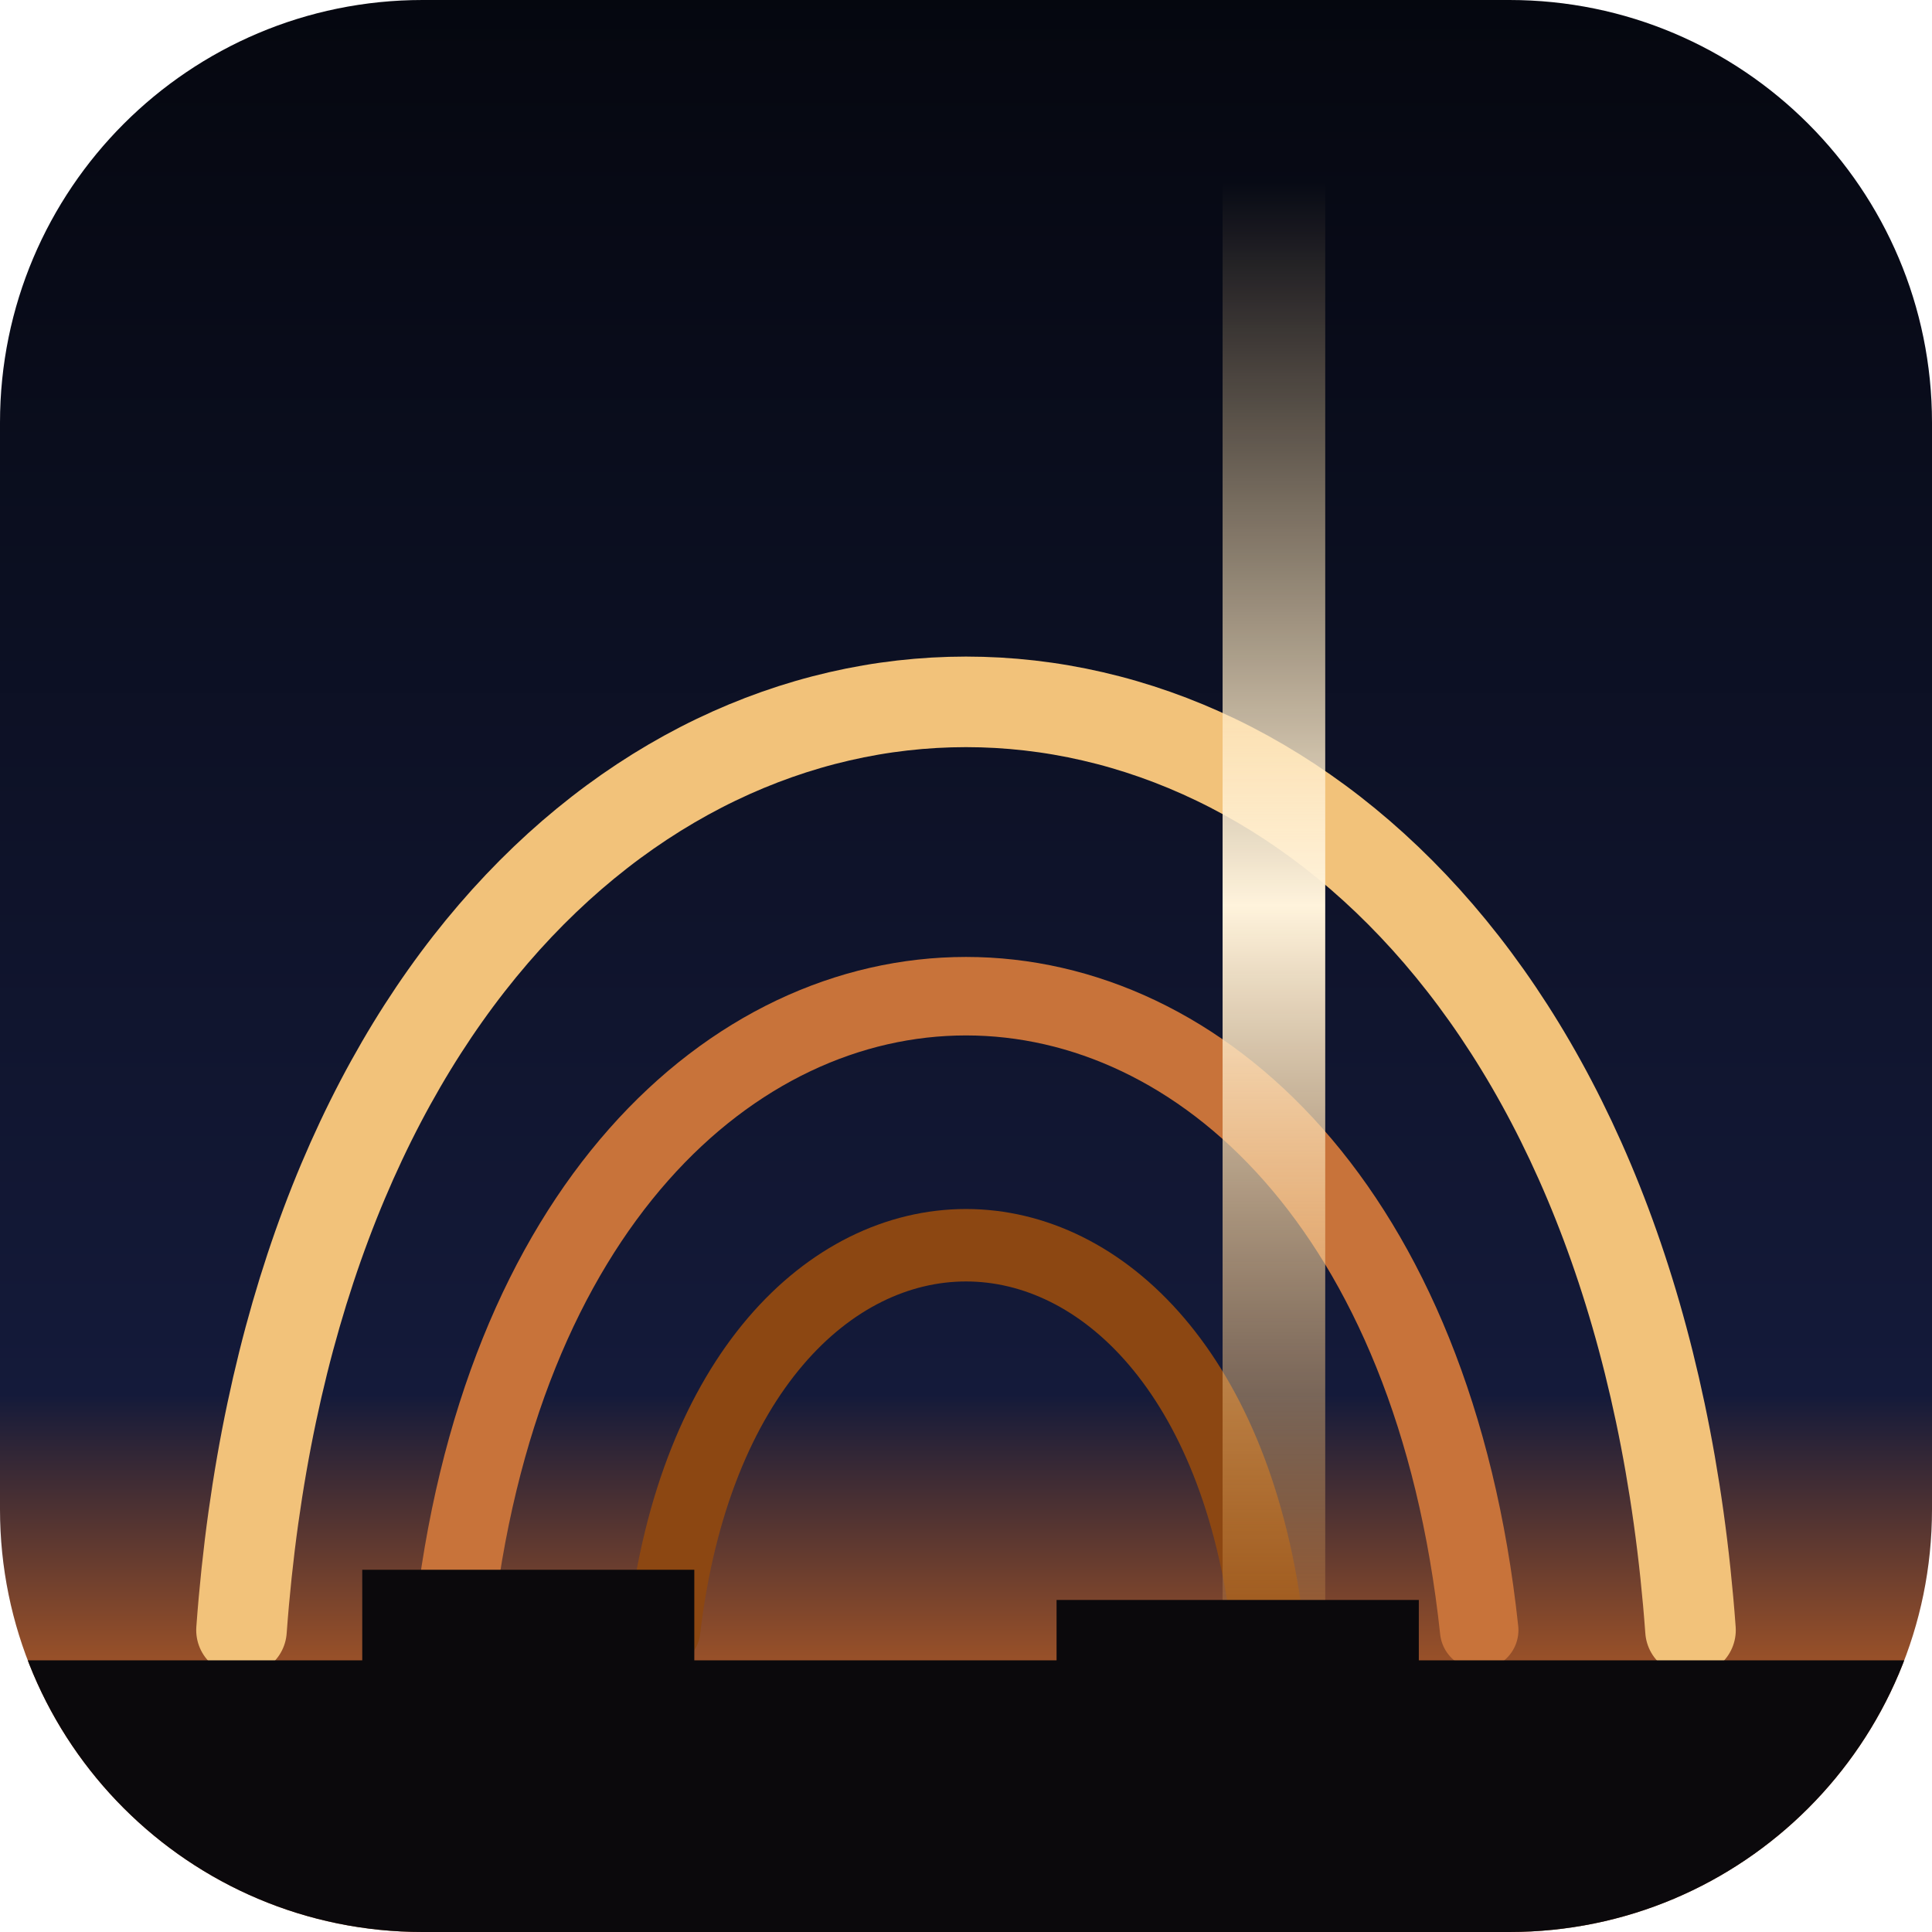
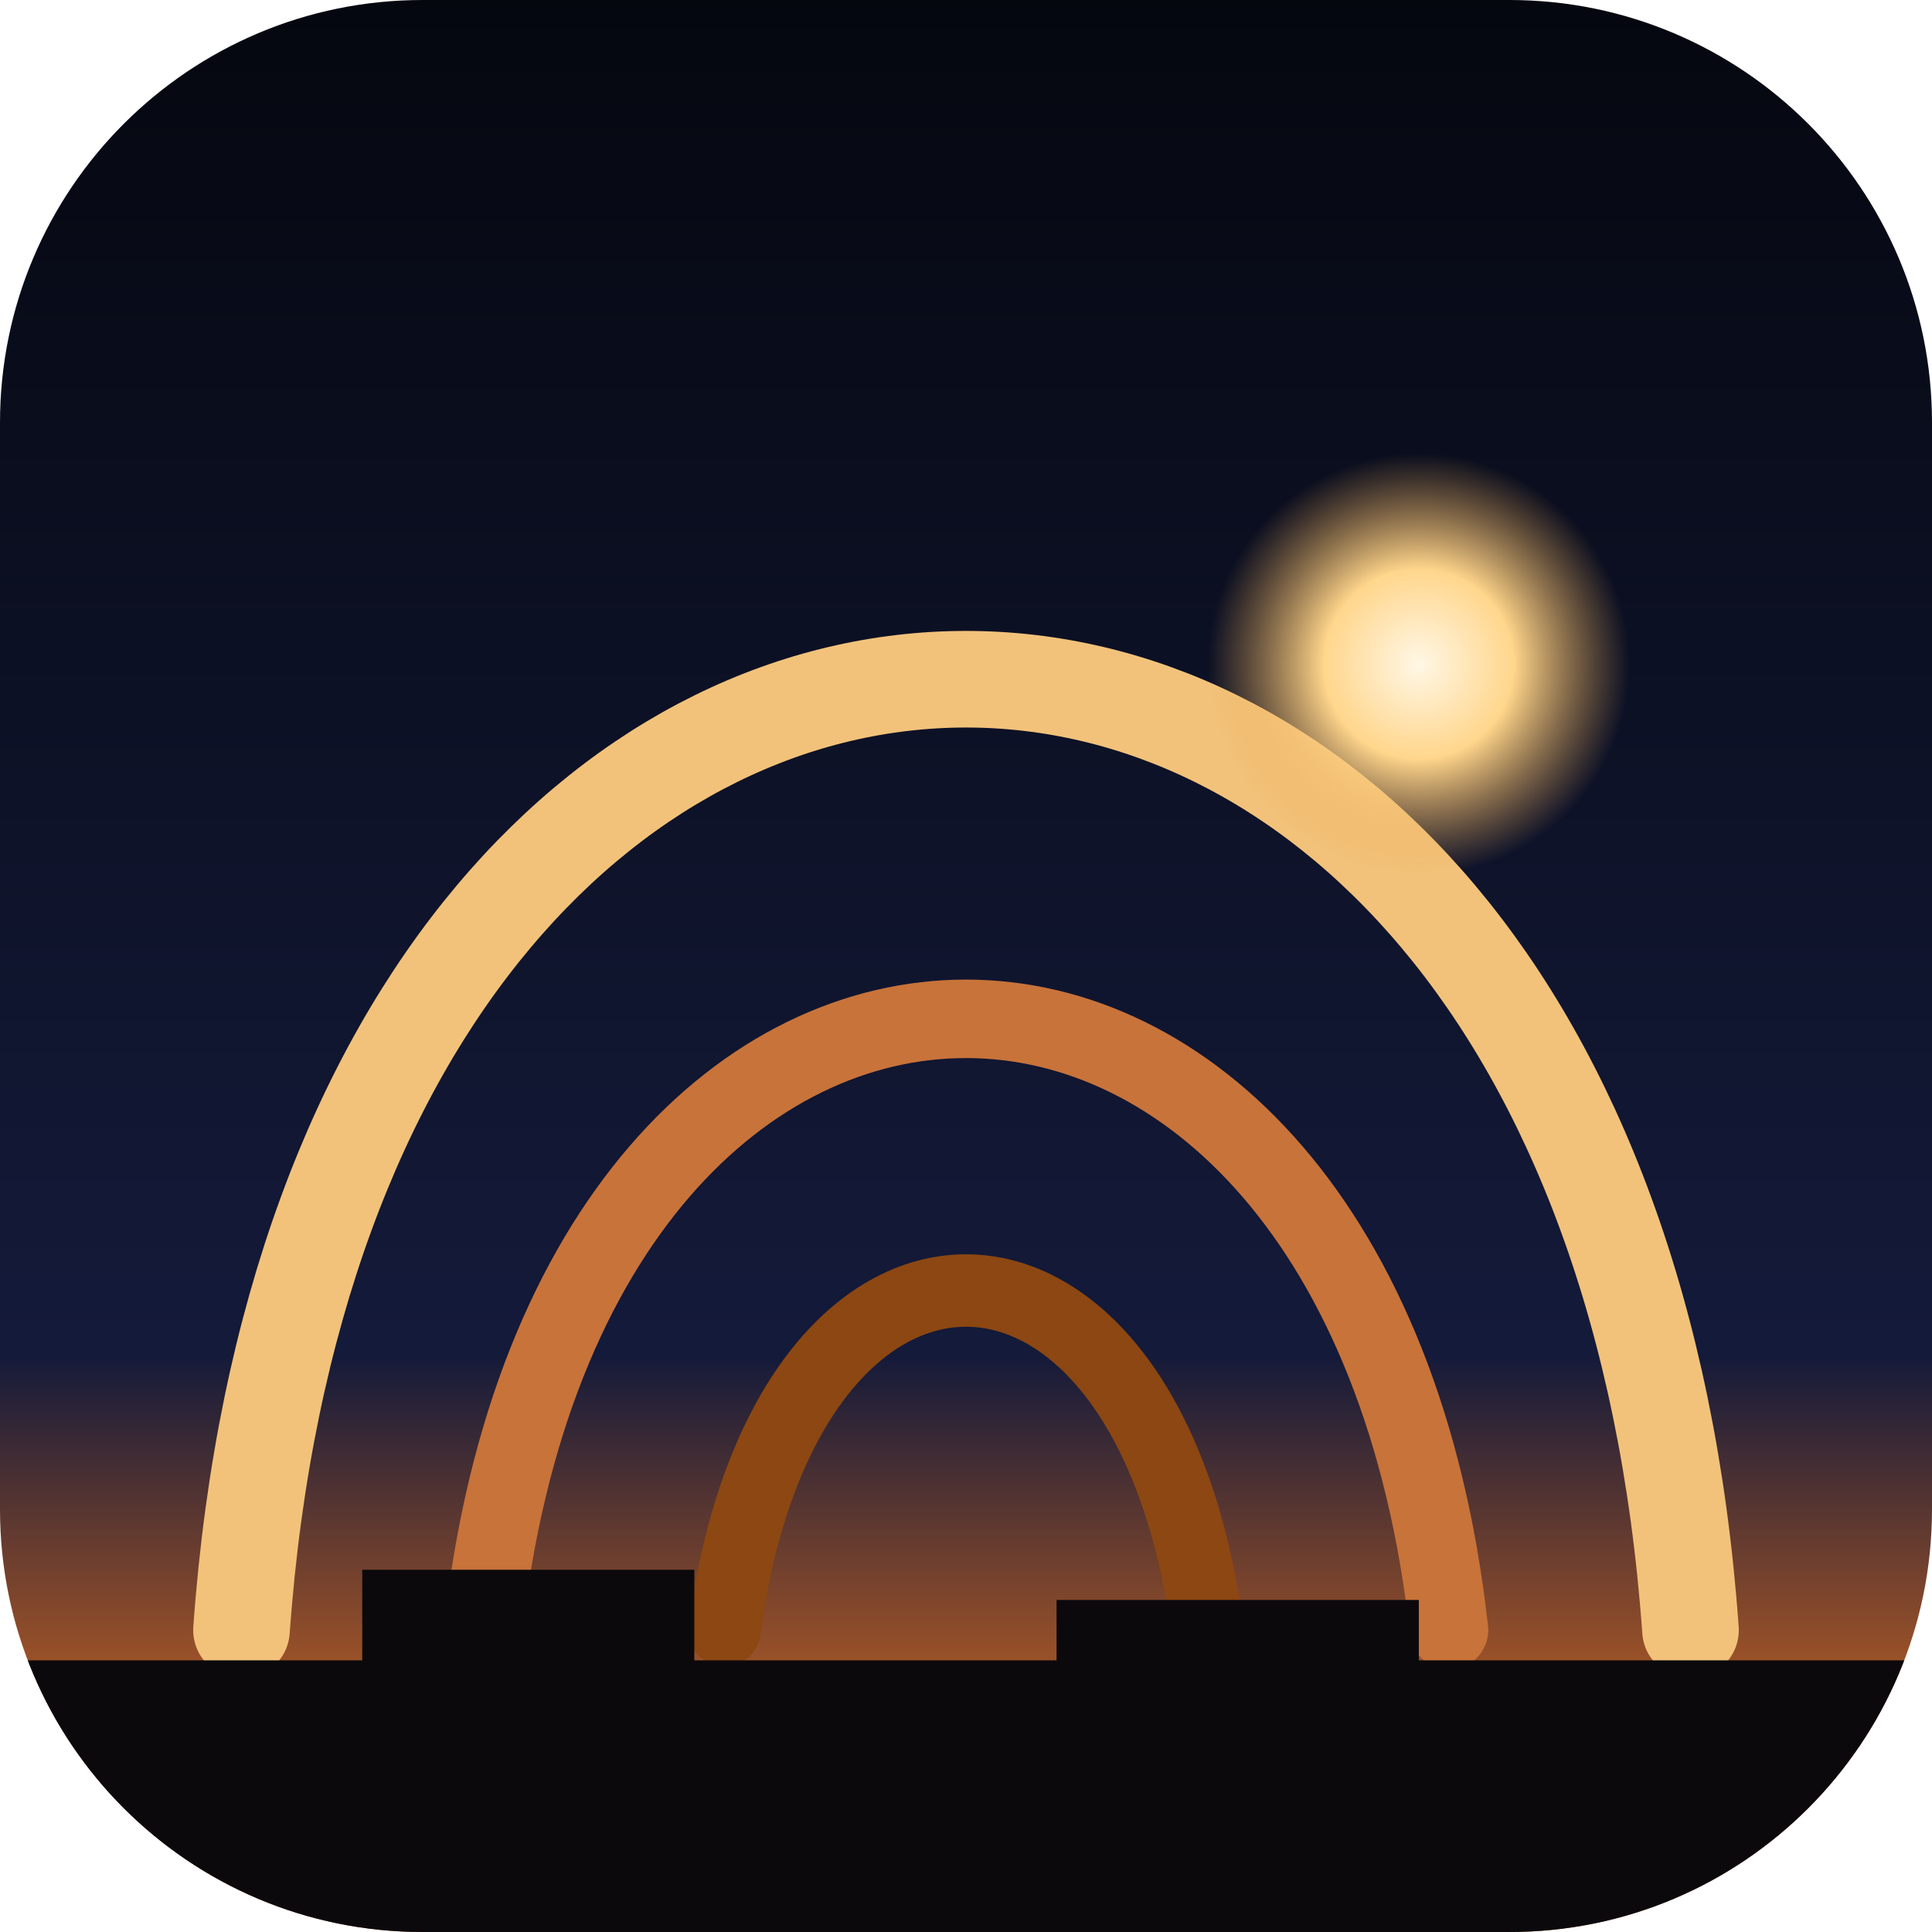
<svg xmlns="http://www.w3.org/2000/svg" viewBox="0 0 64 64">
  <defs>
    <linearGradient id="sky" x1="0" y1="0" x2="0" y2="1">
      <stop offset="0" stop-color="#05070f" />
-       <stop offset="0.72" stop-color="#141a3a" />
+       <stop offset="0.7" stop-color="#141a3a" />
      <stop offset="0.86" stop-color="#9c5228" />
    </linearGradient>
-     <linearGradient id="slit" x1="0" y1="0" x2="0" y2="1">
-       <stop offset="0" stop-color="#ffd68c" stop-opacity="0" />
-       <stop offset="0.5" stop-color="#fff3dc" />
-       <stop offset="1" stop-color="#e8a64f" stop-opacity="0.2" />
-     </linearGradient>
+     <radialGradient id="sun" cx="0.5" cy="0.5" r="0.5">
+       <stop offset="0" stop-color="#fff7e6" />
+       <stop offset="0.45" stop-color="#ffd68c" />
+       <stop offset="1" stop-color="#e8a64f" stop-opacity="0" />
+     </radialGradient>
    <clipPath id="c">
      <rect width="64" height="64" rx="14" />
    </clipPath>
  </defs>
  <g clip-path="url(#c)">
    <rect width="64" height="64" fill="url(#sky)" />
    <g fill="none" stroke-linecap="round">
-       <path d="M8 54 C11 13, 53 13, 56 54" stroke="#f2c27a" stroke-width="3" />
-       <path d="M15 54 C18 26, 46 26, 49 54" stroke="#c8733a" stroke-width="2.6" />
-       <path d="M22 54 C24 37, 40 37, 42 54" stroke="#8c4712" stroke-width="2.4" />
+       <path d="M8 54 C11 12, 53 12, 56 54" stroke="#f2c27a" stroke-width="3.2" />
+       <path d="M16 54 C19 27, 45 27, 48 54" stroke="#c8733a" stroke-width="2.6" />
+       <path d="M24 54 C26 39, 38 39, 40 54" stroke="#8c4712" stroke-width="2.4" />
    </g>
-     <rect x="40.5" y="6" width="3.4" height="48" fill="url(#slit)" />
+     <circle cx="47" cy="22" r="7" fill="url(#sun)" />
    <path d="M0 64 V55 H12 V52 H23 V55 H35 V53 H47 V55 H64 V64 Z" fill="#0b090c" />
  </g>
</svg>
